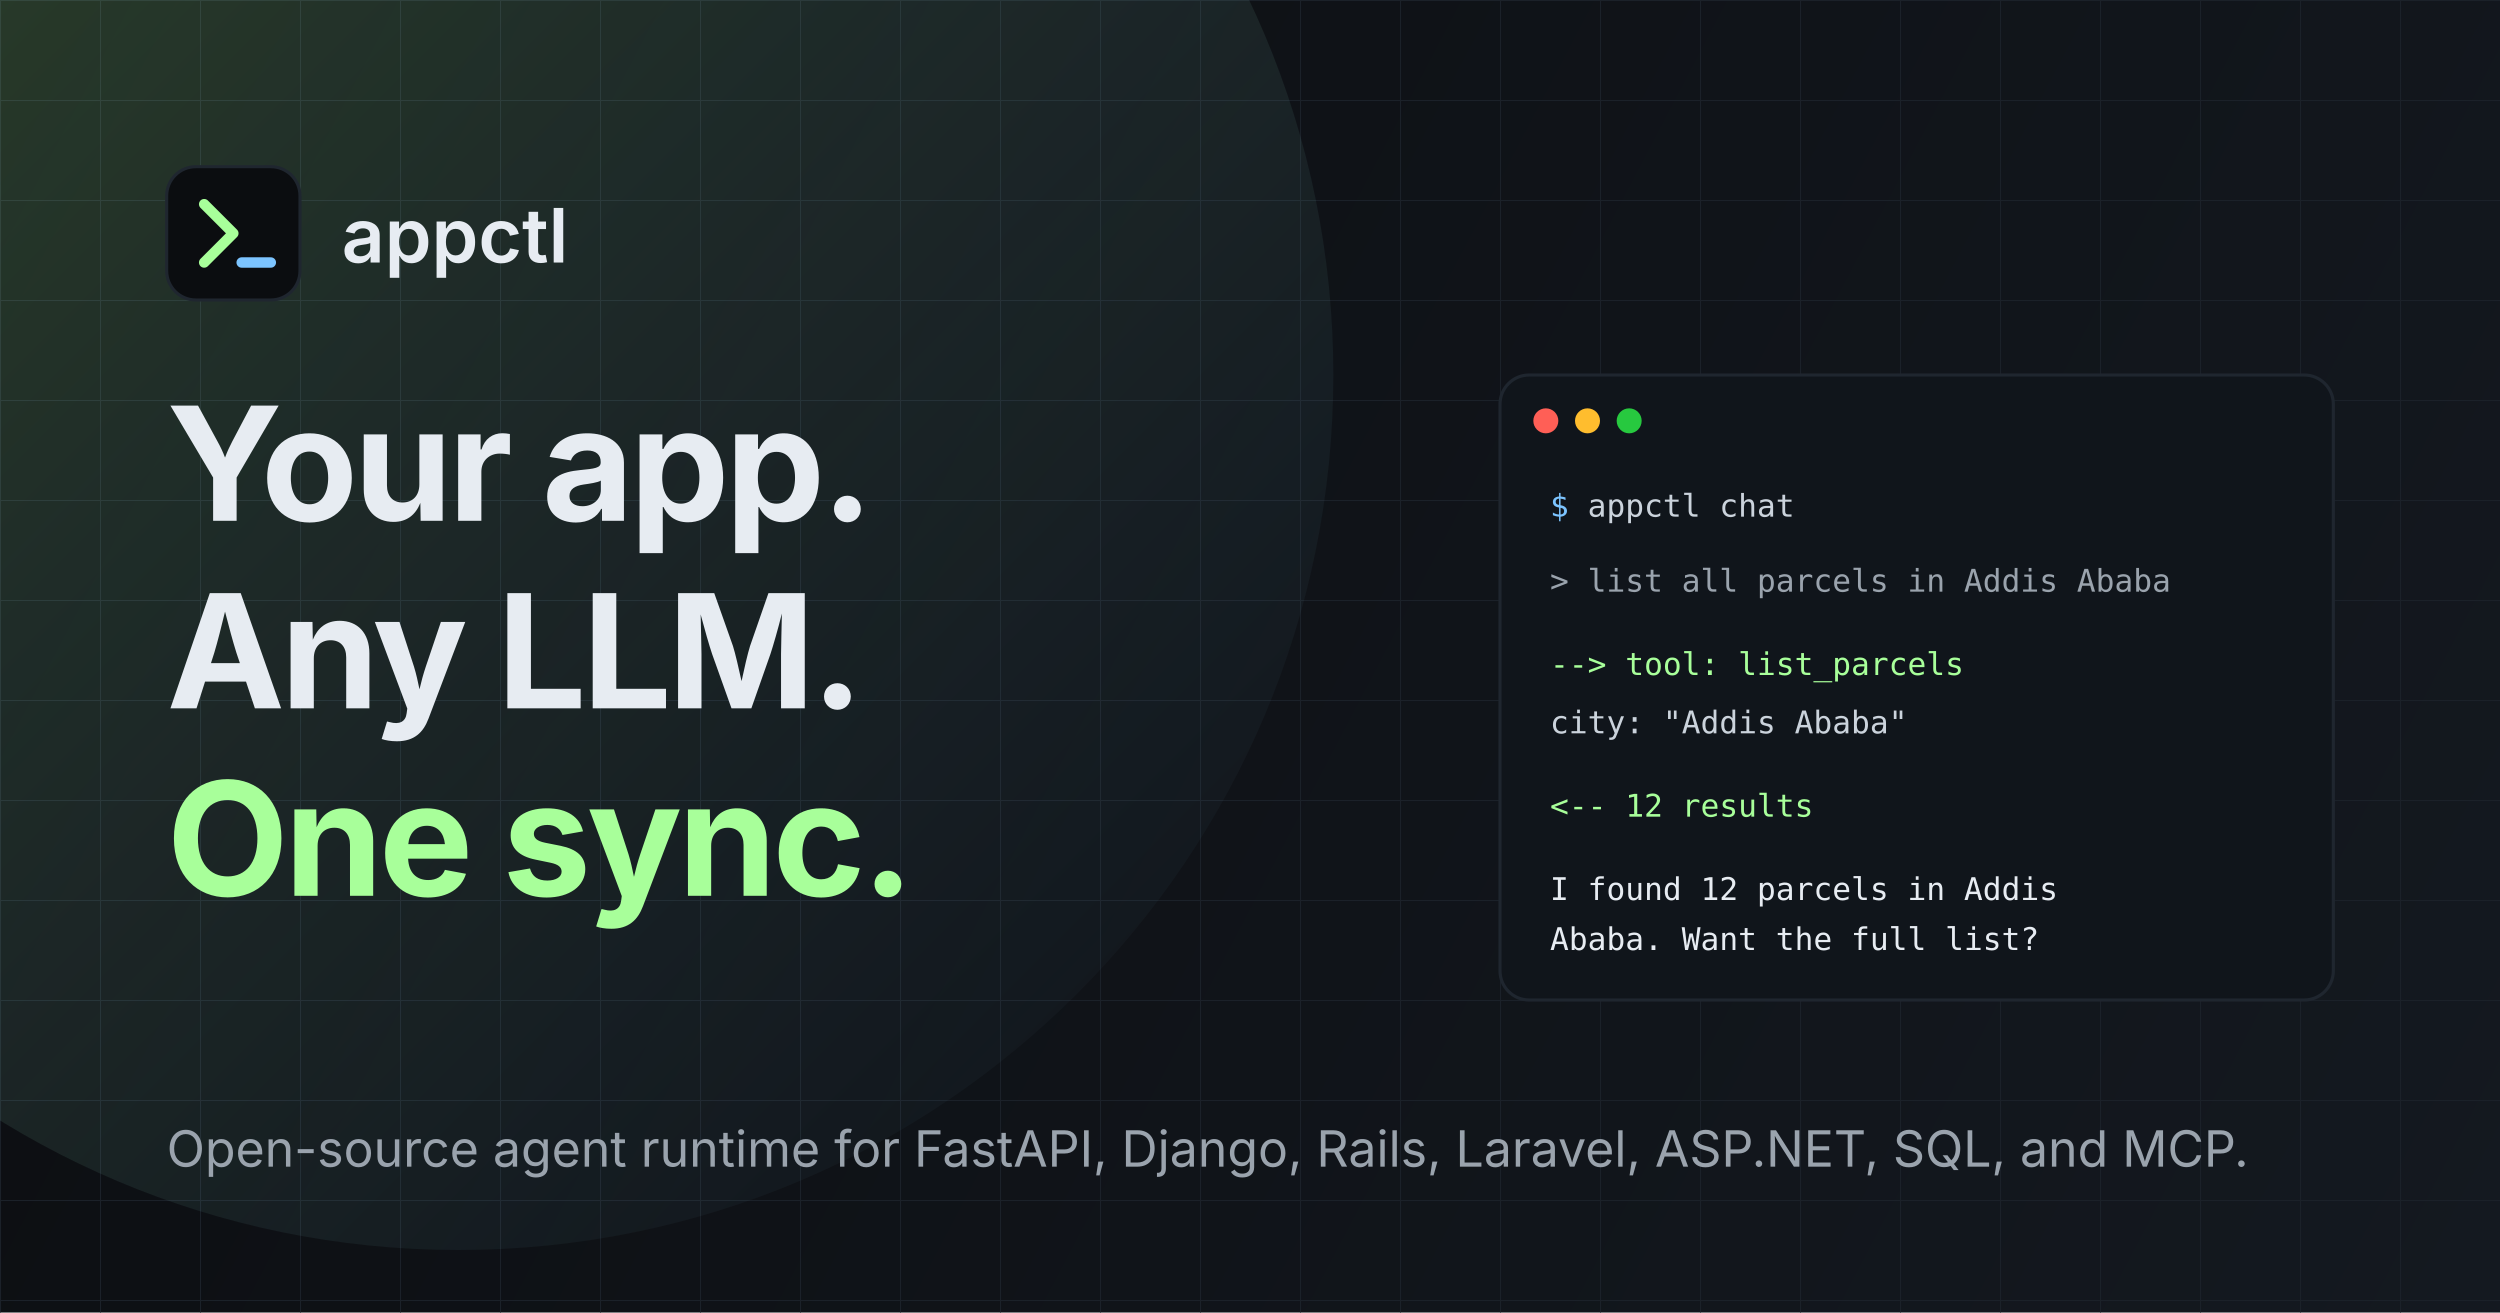
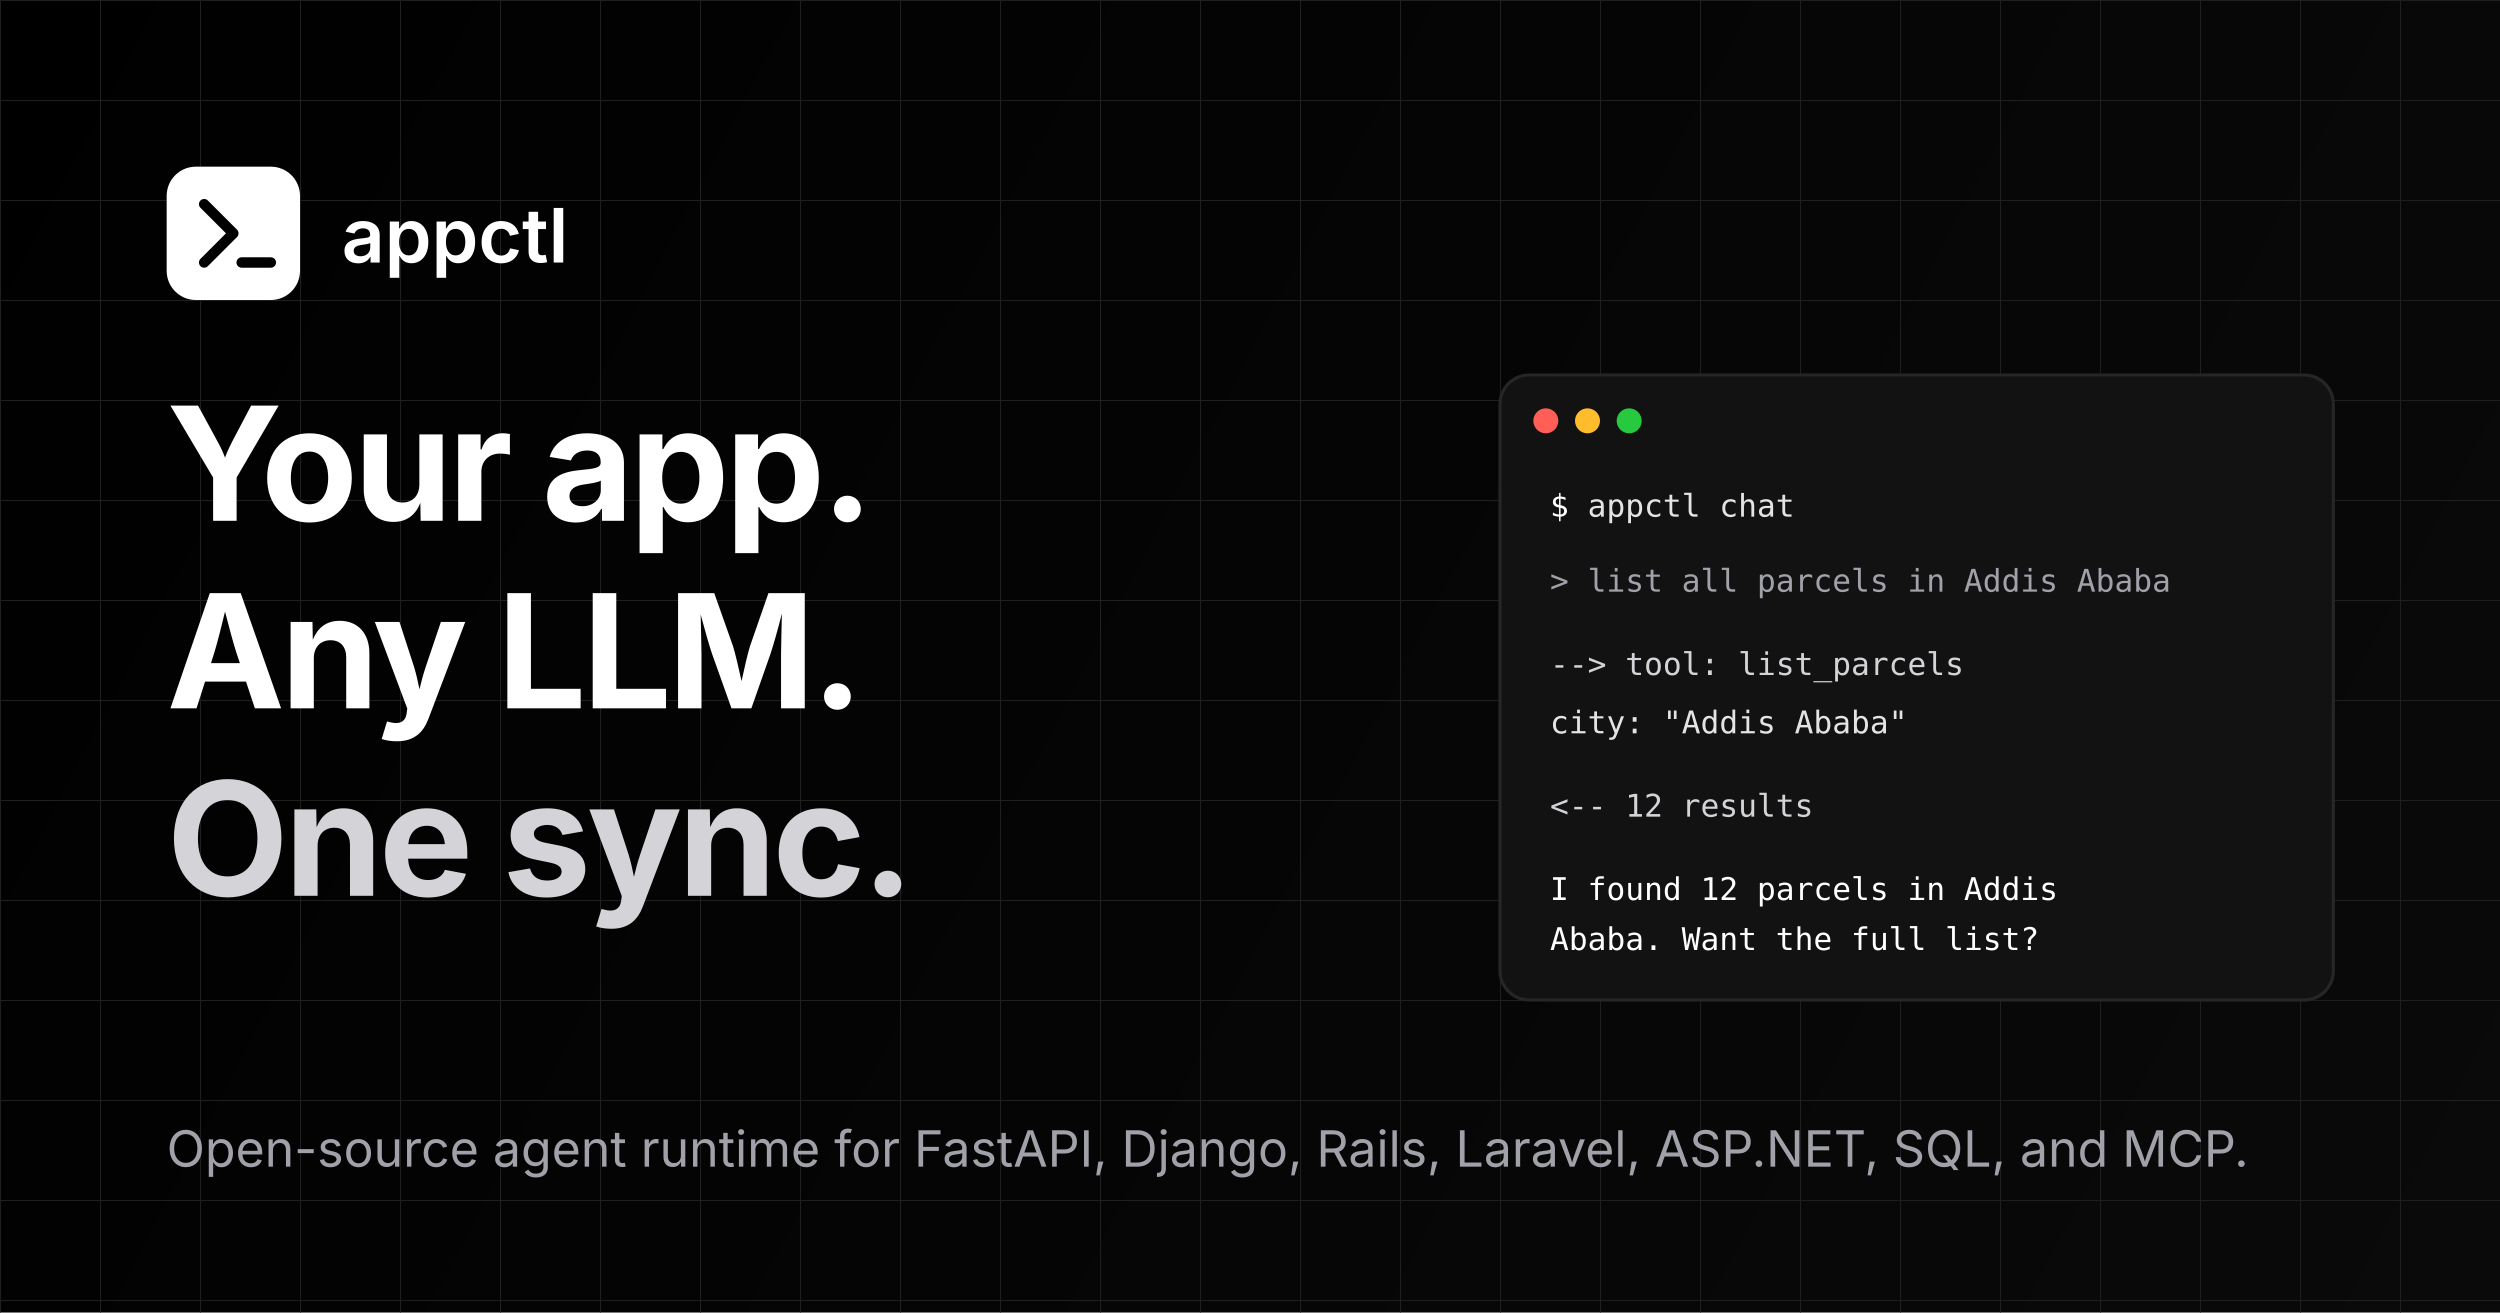
<svg xmlns="http://www.w3.org/2000/svg" width="1200" height="630" viewBox="0 0 1200 630" fill="none">
  <defs>
    <linearGradient id="bg" x1="0" y1="0" x2="1200" y2="630" gradientUnits="userSpaceOnUse">
-       <stop offset="0" stop-color="#0b0d10" />
-       <stop offset="1" stop-color="#141920" />
-     </linearGradient>
-     <linearGradient id="glow" x1="0" y1="0" x2="600" y2="600" gradientUnits="userSpaceOnUse">
-       <stop offset="0" stop-color="#a8ff9a" stop-opacity="0.18" />
-       <stop offset="1" stop-color="#7cc4ff" stop-opacity="0" />
+       <stop offset="0" stop-color="#000000" />
+       <stop offset="1" stop-color="#0a0a0a" />
    </linearGradient>
    <pattern id="grid" width="48" height="48" patternUnits="userSpaceOnUse">
-       <path d="M48 0 L0 0 0 48" fill="none" stroke="#1b2129" stroke-width="1" />
+       <path d="M48 0 L0 0 0 48" fill="none" stroke="#1f1f1f" stroke-width="1" />
    </pattern>
  </defs>
  <rect width="1200" height="630" fill="url(#bg)" />
  <rect width="1200" height="630" fill="url(#grid)" />
-   <circle cx="220" cy="180" r="420" fill="url(#glow)" />
  <g transform="translate(80, 80)">
-     <rect width="64" height="64" rx="14" fill="#0b0d10" stroke="#1f262f" stroke-width="1.5" />
-     <path d="M18 46 L32 32 L18 18" stroke="#a8ff9a" stroke-width="5" fill="none" stroke-linecap="round" stroke-linejoin="round" />
-     <line x1="36" y1="46" x2="50" y2="46" stroke="#7cc4ff" stroke-width="5" stroke-linecap="round" />
-     <text x="84" y="46" font-family="Inter, system-ui, sans-serif" font-size="36" font-weight="600" fill="#e7ecf2">appctl</text>
+     <rect width="64" height="64" rx="14" fill="#ffffff" />
+     <path d="M18 46 L32 32 L18 18" stroke="#000000" stroke-width="5" fill="none" stroke-linecap="round" stroke-linejoin="round" />
+     <line x1="36" y1="46" x2="50" y2="46" stroke="#000000" stroke-width="5" stroke-linecap="round" />
+     <text x="84" y="46" font-family="Inter, system-ui, sans-serif" font-size="36" font-weight="600" fill="#ffffff">appctl</text>
  </g>
  <g transform="translate(80, 250)">
-     <text font-family="Inter, system-ui, sans-serif" font-size="76" font-weight="700" fill="#e7ecf2" letter-spacing="-2">
+     <text font-family="Inter, system-ui, sans-serif" font-size="76" font-weight="700" fill="#ffffff" letter-spacing="-2">
      <tspan x="0" dy="0">Your app.</tspan>
      <tspan x="0" dy="90">Any LLM.</tspan>
-       <tspan x="0" dy="90" fill="#a8ff9a">One sync.</tspan>
+       <tspan x="0" dy="90" fill="#d4d4d8">One sync.</tspan>
    </text>
  </g>
  <g transform="translate(80, 560)">
-     <text font-family="Inter, system-ui, sans-serif" font-size="24" font-weight="400" fill="#9aa3ad">
+     <text font-family="Inter, system-ui, sans-serif" font-size="24" font-weight="400" fill="#a1a1aa">
      Open-source agent runtime for FastAPI, Django, Rails, Laravel, ASP.NET, SQL, and MCP.
    </text>
  </g>
  <g transform="translate(720, 180)">
-     <rect width="400" height="300" rx="14" fill="#10151b" stroke="#1f262f" stroke-width="1.5" />
+     <rect width="400" height="300" rx="14" fill="#121212" stroke="#262626" stroke-width="1.5" />
    <g transform="translate(16, 16)">
      <circle cx="6" cy="6" r="6" fill="#ff5f56" />
      <circle cx="26" cy="6" r="6" fill="#ffbd2e" />
      <circle cx="46" cy="6" r="6" fill="#27c93f" />
    </g>
-     <g font-family="JetBrains Mono, monospace" font-size="15" fill="#cbd3dc">
+     <g font-family="JetBrains Mono, monospace" font-size="15" fill="#e4e4e7">
      <text x="24" y="68">
-         <tspan fill="#7cc4ff">$</tspan> appctl chat</text>
-       <text x="24" y="104" fill="#9aa3ad">&gt; list all parcels in Addis Ababa</text>
-       <text x="24" y="144" fill="#a8ff9a">--&gt; tool: list_parcels</text>
-       <text x="24" y="172" fill="#cbd3dc">    city: "Addis Ababa"</text>
-       <text x="24" y="212" fill="#a8ff9a">&lt;-- 12 results</text>
-       <text x="24" y="252" fill="#e7ecf2">I found 12 parcels in Addis</text>
-       <text x="24" y="276" fill="#e7ecf2">Ababa. Want the full list?</text>
+         <tspan fill="#ffffff">$</tspan> appctl chat</text>
+       <text x="24" y="104" fill="#a1a1aa">&gt; list all parcels in Addis Ababa</text>
+       <text x="24" y="144" fill="#d4d4d8">--&gt; tool: list_parcels</text>
+       <text x="24" y="172" fill="#e4e4e7">    city: "Addis Ababa"</text>
+       <text x="24" y="212" fill="#d4d4d8">&lt;-- 12 results</text>
+       <text x="24" y="252" fill="#ffffff">I found 12 parcels in Addis</text>
+       <text x="24" y="276" fill="#ffffff">Ababa. Want the full list?</text>
    </g>
  </g>
</svg>
